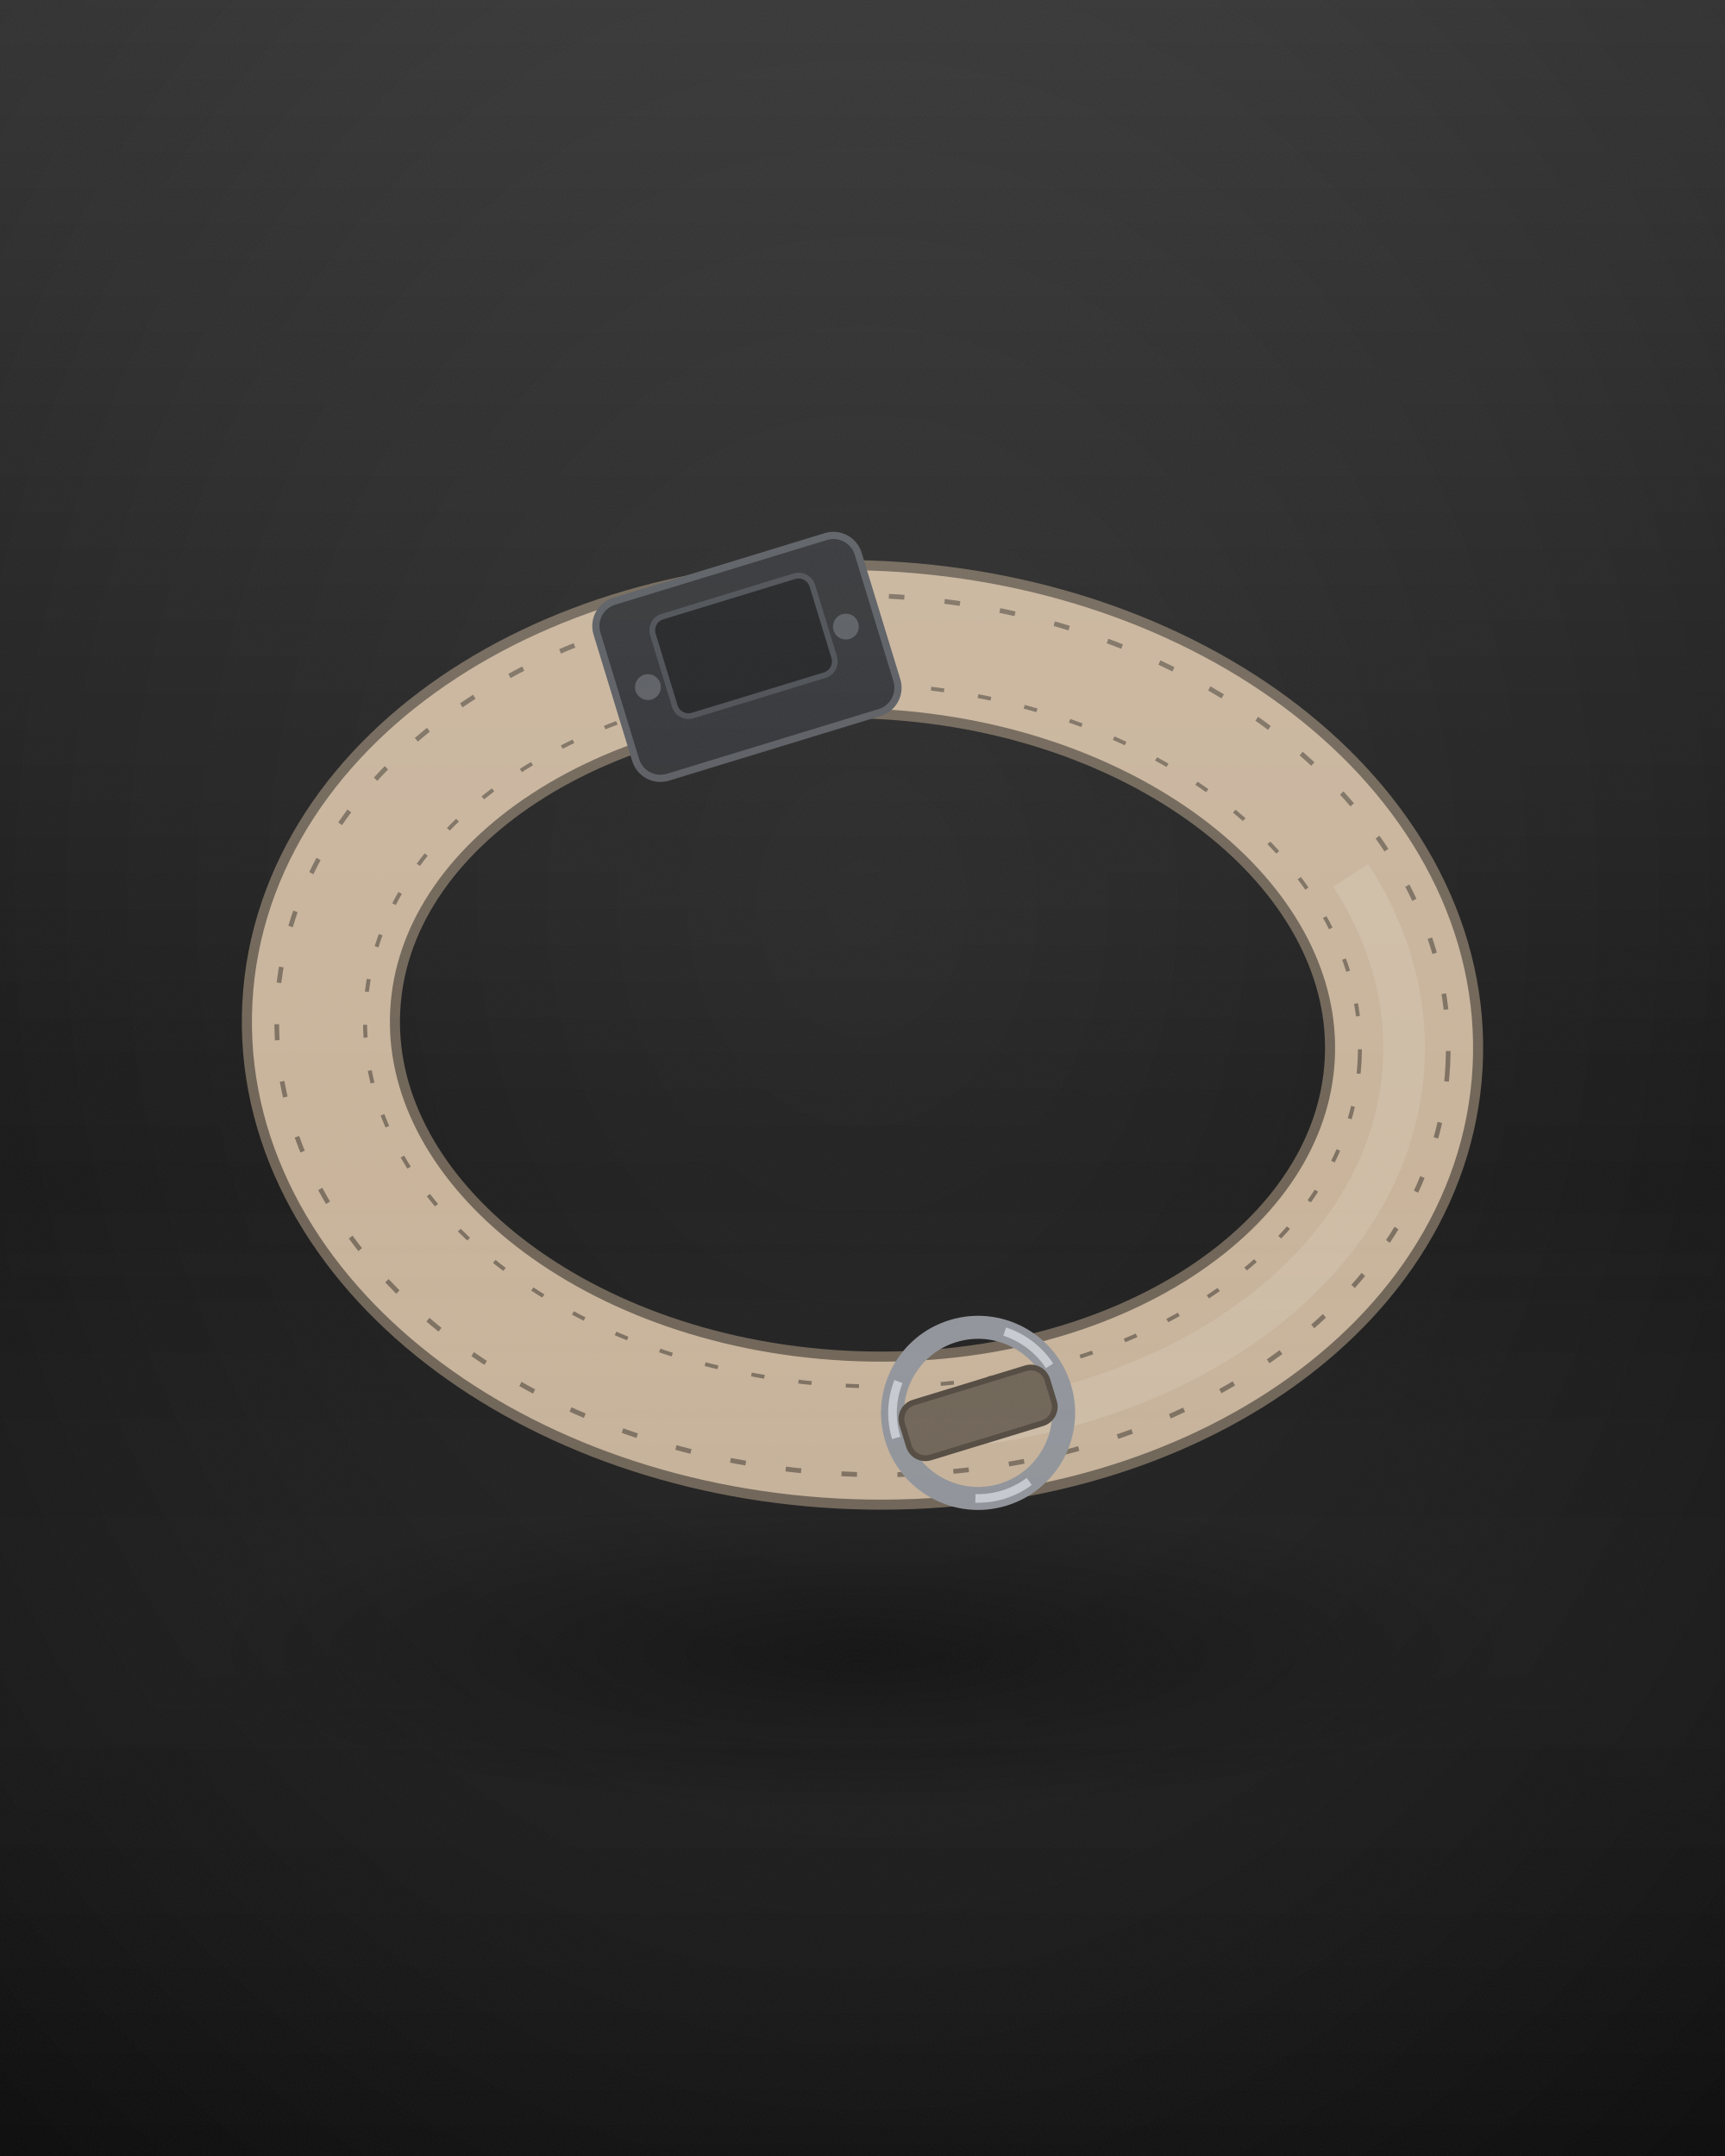
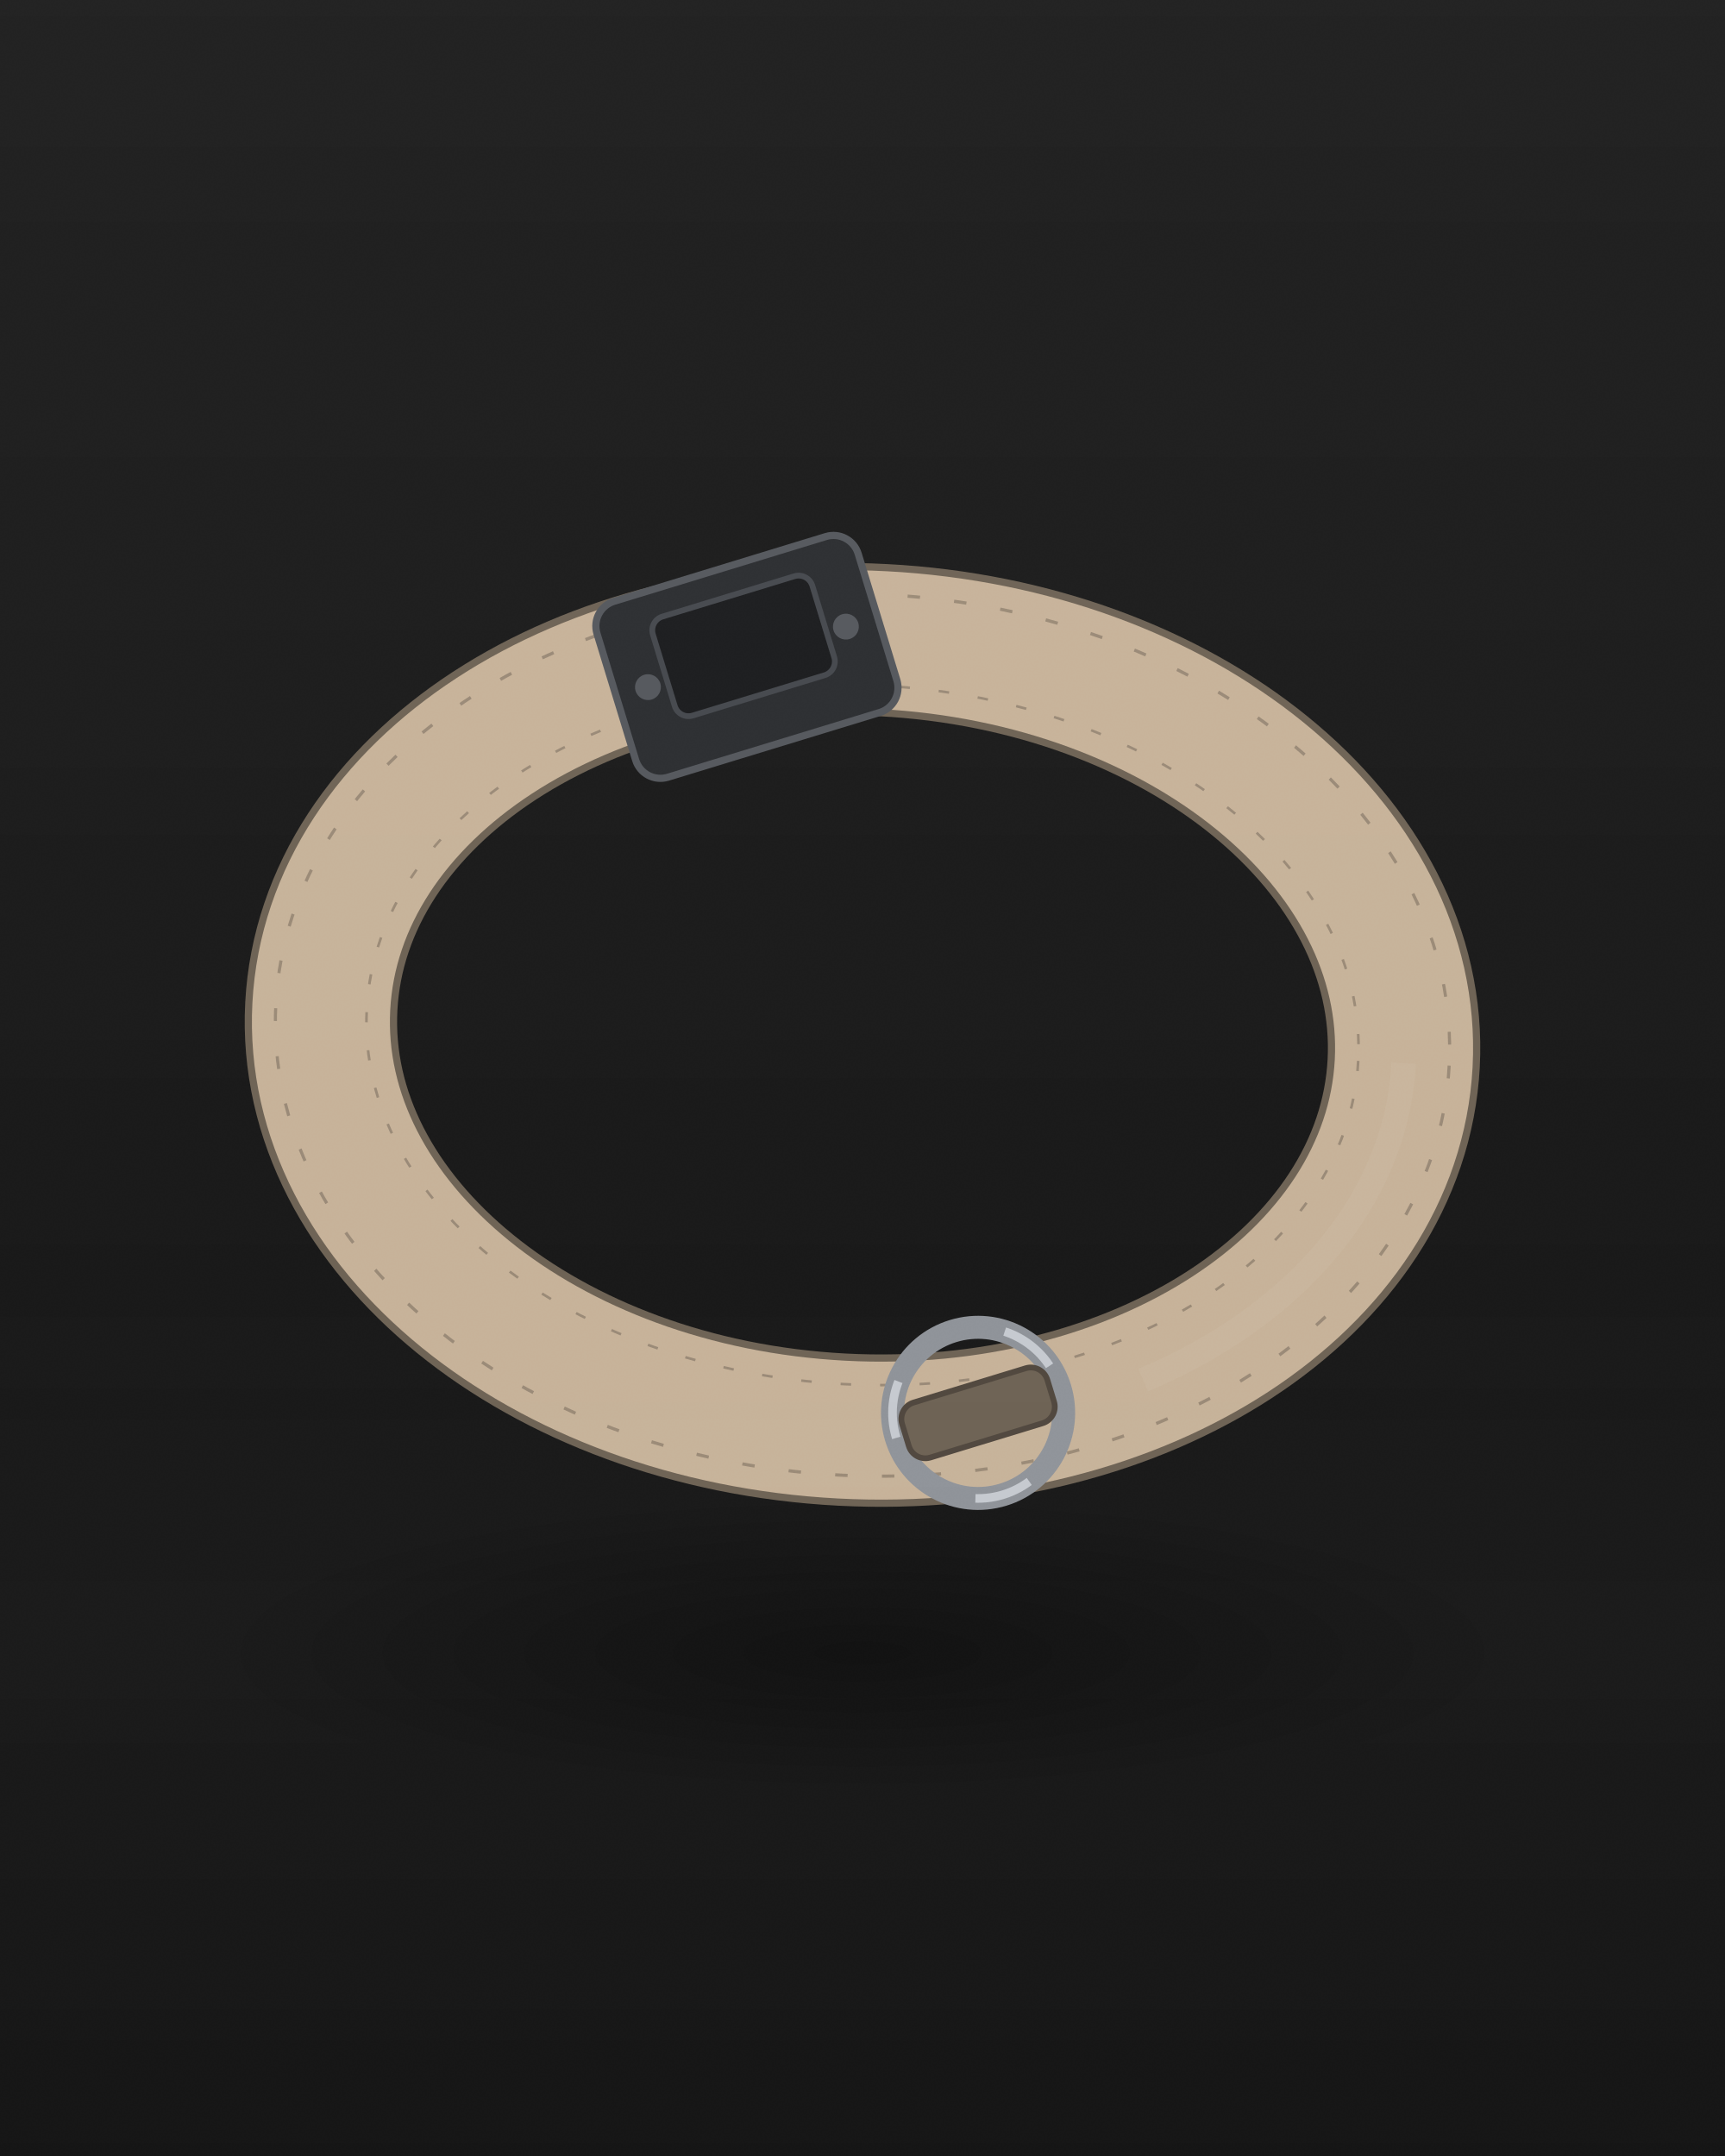
<svg xmlns="http://www.w3.org/2000/svg" width="1200" height="1500" viewBox="0 0 1200 1500">
  <defs>
-     <radialGradient id="bg-halo-comfort-collar-1" cx="50%" cy="42%" r="75%">
-       <stop offset="0%" stop-color="#232323" />
-       <stop offset="60%" stop-color="#181818" />
-       <stop offset="100%" stop-color="#0e0e0e" />
-     </radialGradient>
+     <linearGradient id="bg-halo-comfort-collar-1" x1="0" y1="0" x2="0" y2="1">
+       <stop offset="0%" stop-color="#1c1c1c" />
+       <stop offset="100%" stop-color="#151515" />
+     </linearGradient>
    <radialGradient id="floor-halo-comfort-collar-1" cx="50%" cy="50%" r="50%">
-       <stop offset="0%" stop-color="#000000" stop-opacity="0.55" />
+       <stop offset="0%" stop-color="#000000" stop-opacity="0.4" />
      <stop offset="100%" stop-color="#000000" stop-opacity="0" />
    </radialGradient>
    <filter id="grain-halo-comfort-collar-1">
-       <feTurbulence type="fractalNoise" baseFrequency="0.9" numOctaves="2" stitchTiles="stitch" />
-       <feColorMatrix type="matrix" values="0 0 0 0 1  0 0 0 0 1  0 0 0 0 1  0 0 0 0.03 0" />
+       <feTurbulence type="fractalNoise" baseFrequency="0.85" numOctaves="1" stitchTiles="stitch" />
+       <feColorMatrix type="matrix" values="0 0 0 0 1  0 0 0 0 1  0 0 0 0 1  0 0 0 0.012 0" />
    </filter>
    <linearGradient id="sheen-halo-comfort-collar-1" x1="0" y1="0" x2="0" y2="1">
-       <stop offset="0%" stop-color="#ffffff" stop-opacity="0.28" />
-       <stop offset="55%" stop-color="#ffffff" stop-opacity="0.02" />
-       <stop offset="100%" stop-color="#000000" stop-opacity="0.25" />
+       <stop offset="0%" stop-color="#ffffff" stop-opacity="0.05" />
+       <stop offset="60%" stop-color="#ffffff" stop-opacity="0" />
+       <stop offset="100%" stop-color="#000000" stop-opacity="0.08" />
    </linearGradient>
  </defs>
  <rect width="1200" height="1500" fill="url(#bg-halo-comfort-collar-1)" />
  <ellipse cx="600" cy="1150" rx="460" ry="110" fill="url(#floor-halo-comfort-collar-1)" />
  <g transform="translate(600 720) scale(1) rotate(3)">
-     <ellipse rx="377" ry="275" fill="none" stroke="#6d6254" stroke-width="110" />
+     <ellipse rx="377" ry="275" fill="none" stroke="#6d6254" stroke-width="106" />
    <ellipse rx="377" ry="275" fill="none" stroke="#C7B299" stroke-width="96" />
-     <ellipse rx="377" ry="275" fill="none" stroke="#d3c3af" stroke-width="29" stroke-dasharray="566 1508" stroke-dashoffset="151" opacity="0.5" />
-     <ellipse rx="377" ry="275" fill="none" stroke="#6d6254" stroke-width="3" stroke-dasharray="10 26" opacity="0.85" transform="scale(0.9185146 0.8882909)" />
-     <ellipse rx="377" ry="275" fill="none" stroke="#6d6254" stroke-width="3" stroke-dasharray="10 26" opacity="0.85" transform="scale(1.081485 1.111709)" />
+     <ellipse rx="377" ry="275" fill="none" stroke="#d3c3af" stroke-width="17" stroke-dasharray="452 1885" stroke-dashoffset="151" opacity="0.18" />
+     <ellipse rx="377" ry="275" fill="none" stroke="#6d6254" stroke-width="2" stroke-dasharray="8 22" opacity="0.5" transform="scale(0.9159682 0.8848)" />
+     <ellipse rx="377" ry="275" fill="none" stroke="#6d6254" stroke-width="2" stroke-dasharray="8 22" opacity="0.5" transform="scale(1.084032 1.1152)" />
    <g transform="rotate(-20) translate(0 -275)">
      <rect x="-95" y="-64" width="190" height="128" rx="18" fill="#2b2d30" stroke="#54575c" stroke-width="5" />
      <rect x="-58" y="-44" width="116" height="72" rx="10" fill="#1a1b1d" stroke="#45484d" stroke-width="4" />
      <circle cx="72" cy="0" r="9" fill="#54575c" />
      <circle cx="-72" cy="0" r="9" fill="#54575c" />
    </g>
    <g transform="rotate(160) translate(0 -275)">
      <circle r="59.52" fill="none" stroke="#8f9399" stroke-width="16" />
      <circle r="59.52" fill="none" stroke="#c6cad0" stroke-width="6" stroke-dasharray="40 90" />
      <rect x="-52.8" y="-20" width="105.6" height="40" rx="12" fill="#6d6254" stroke="#50473d" stroke-width="4" />
    </g>
  </g>
  <rect width="1200" height="1500" fill="url(#sheen-halo-comfort-collar-1)" opacity="0.5" />
  <rect width="1200" height="1500" filter="url(#grain-halo-comfort-collar-1)" />
</svg>
